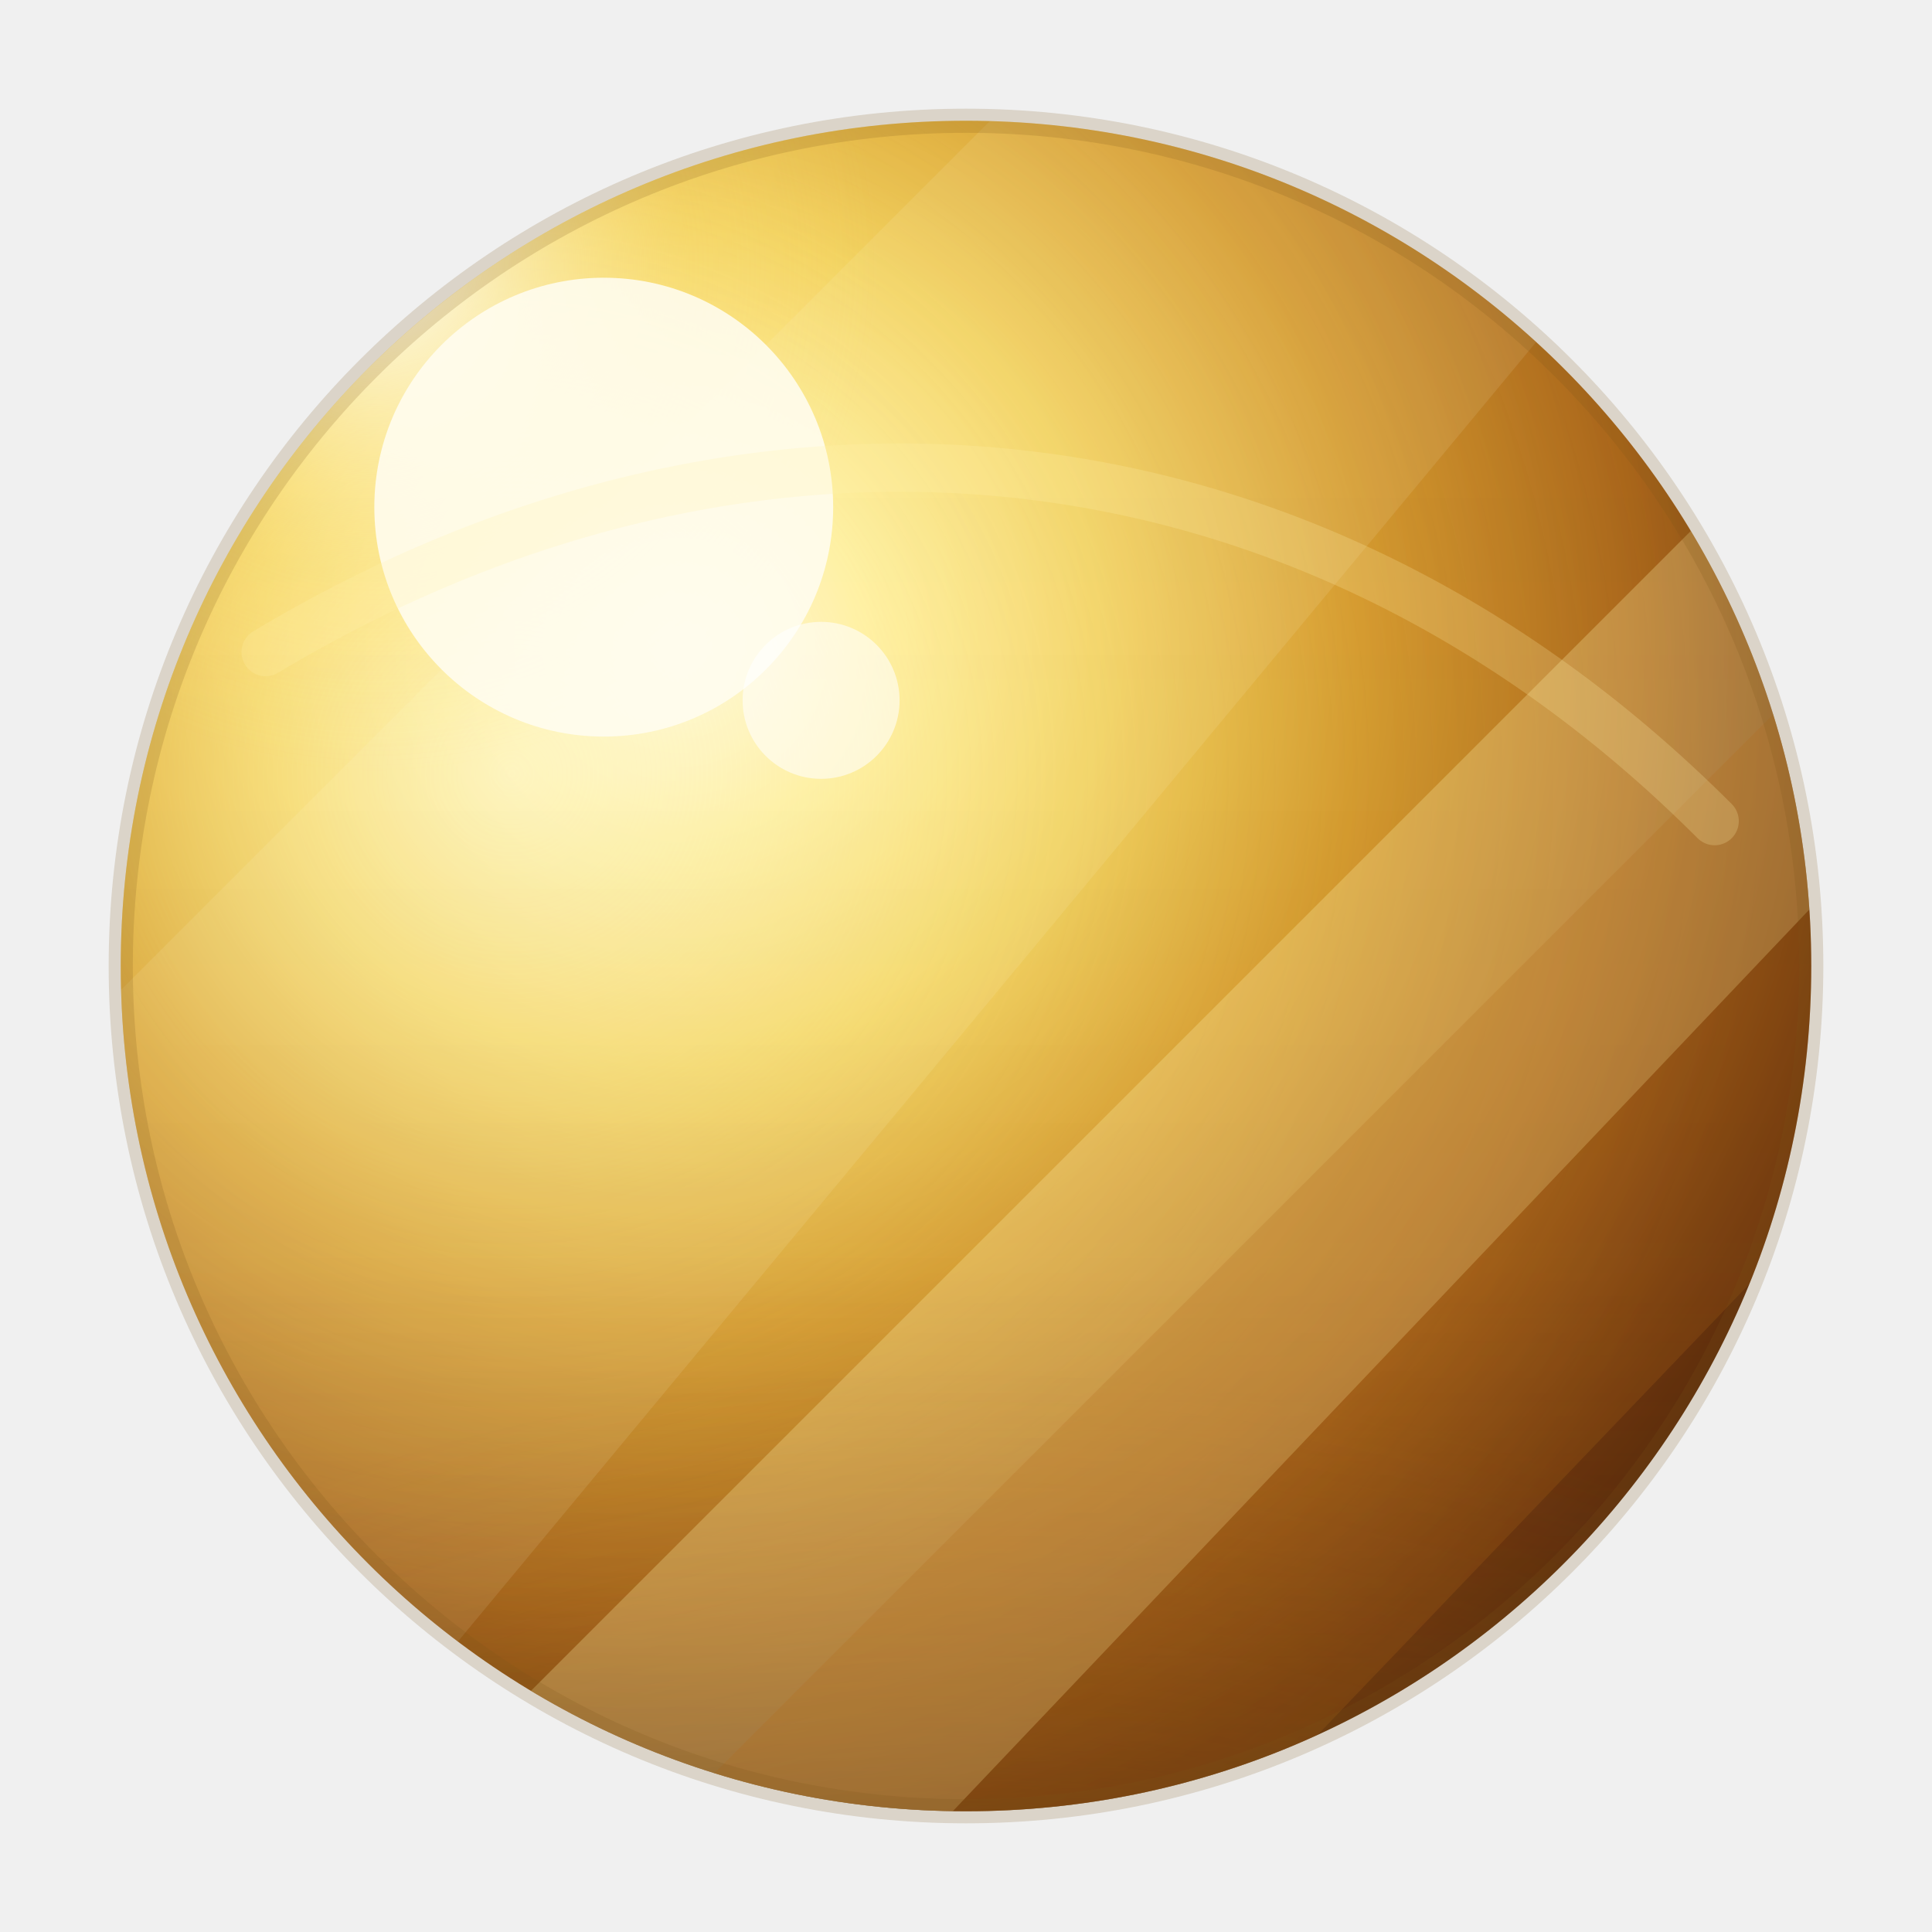
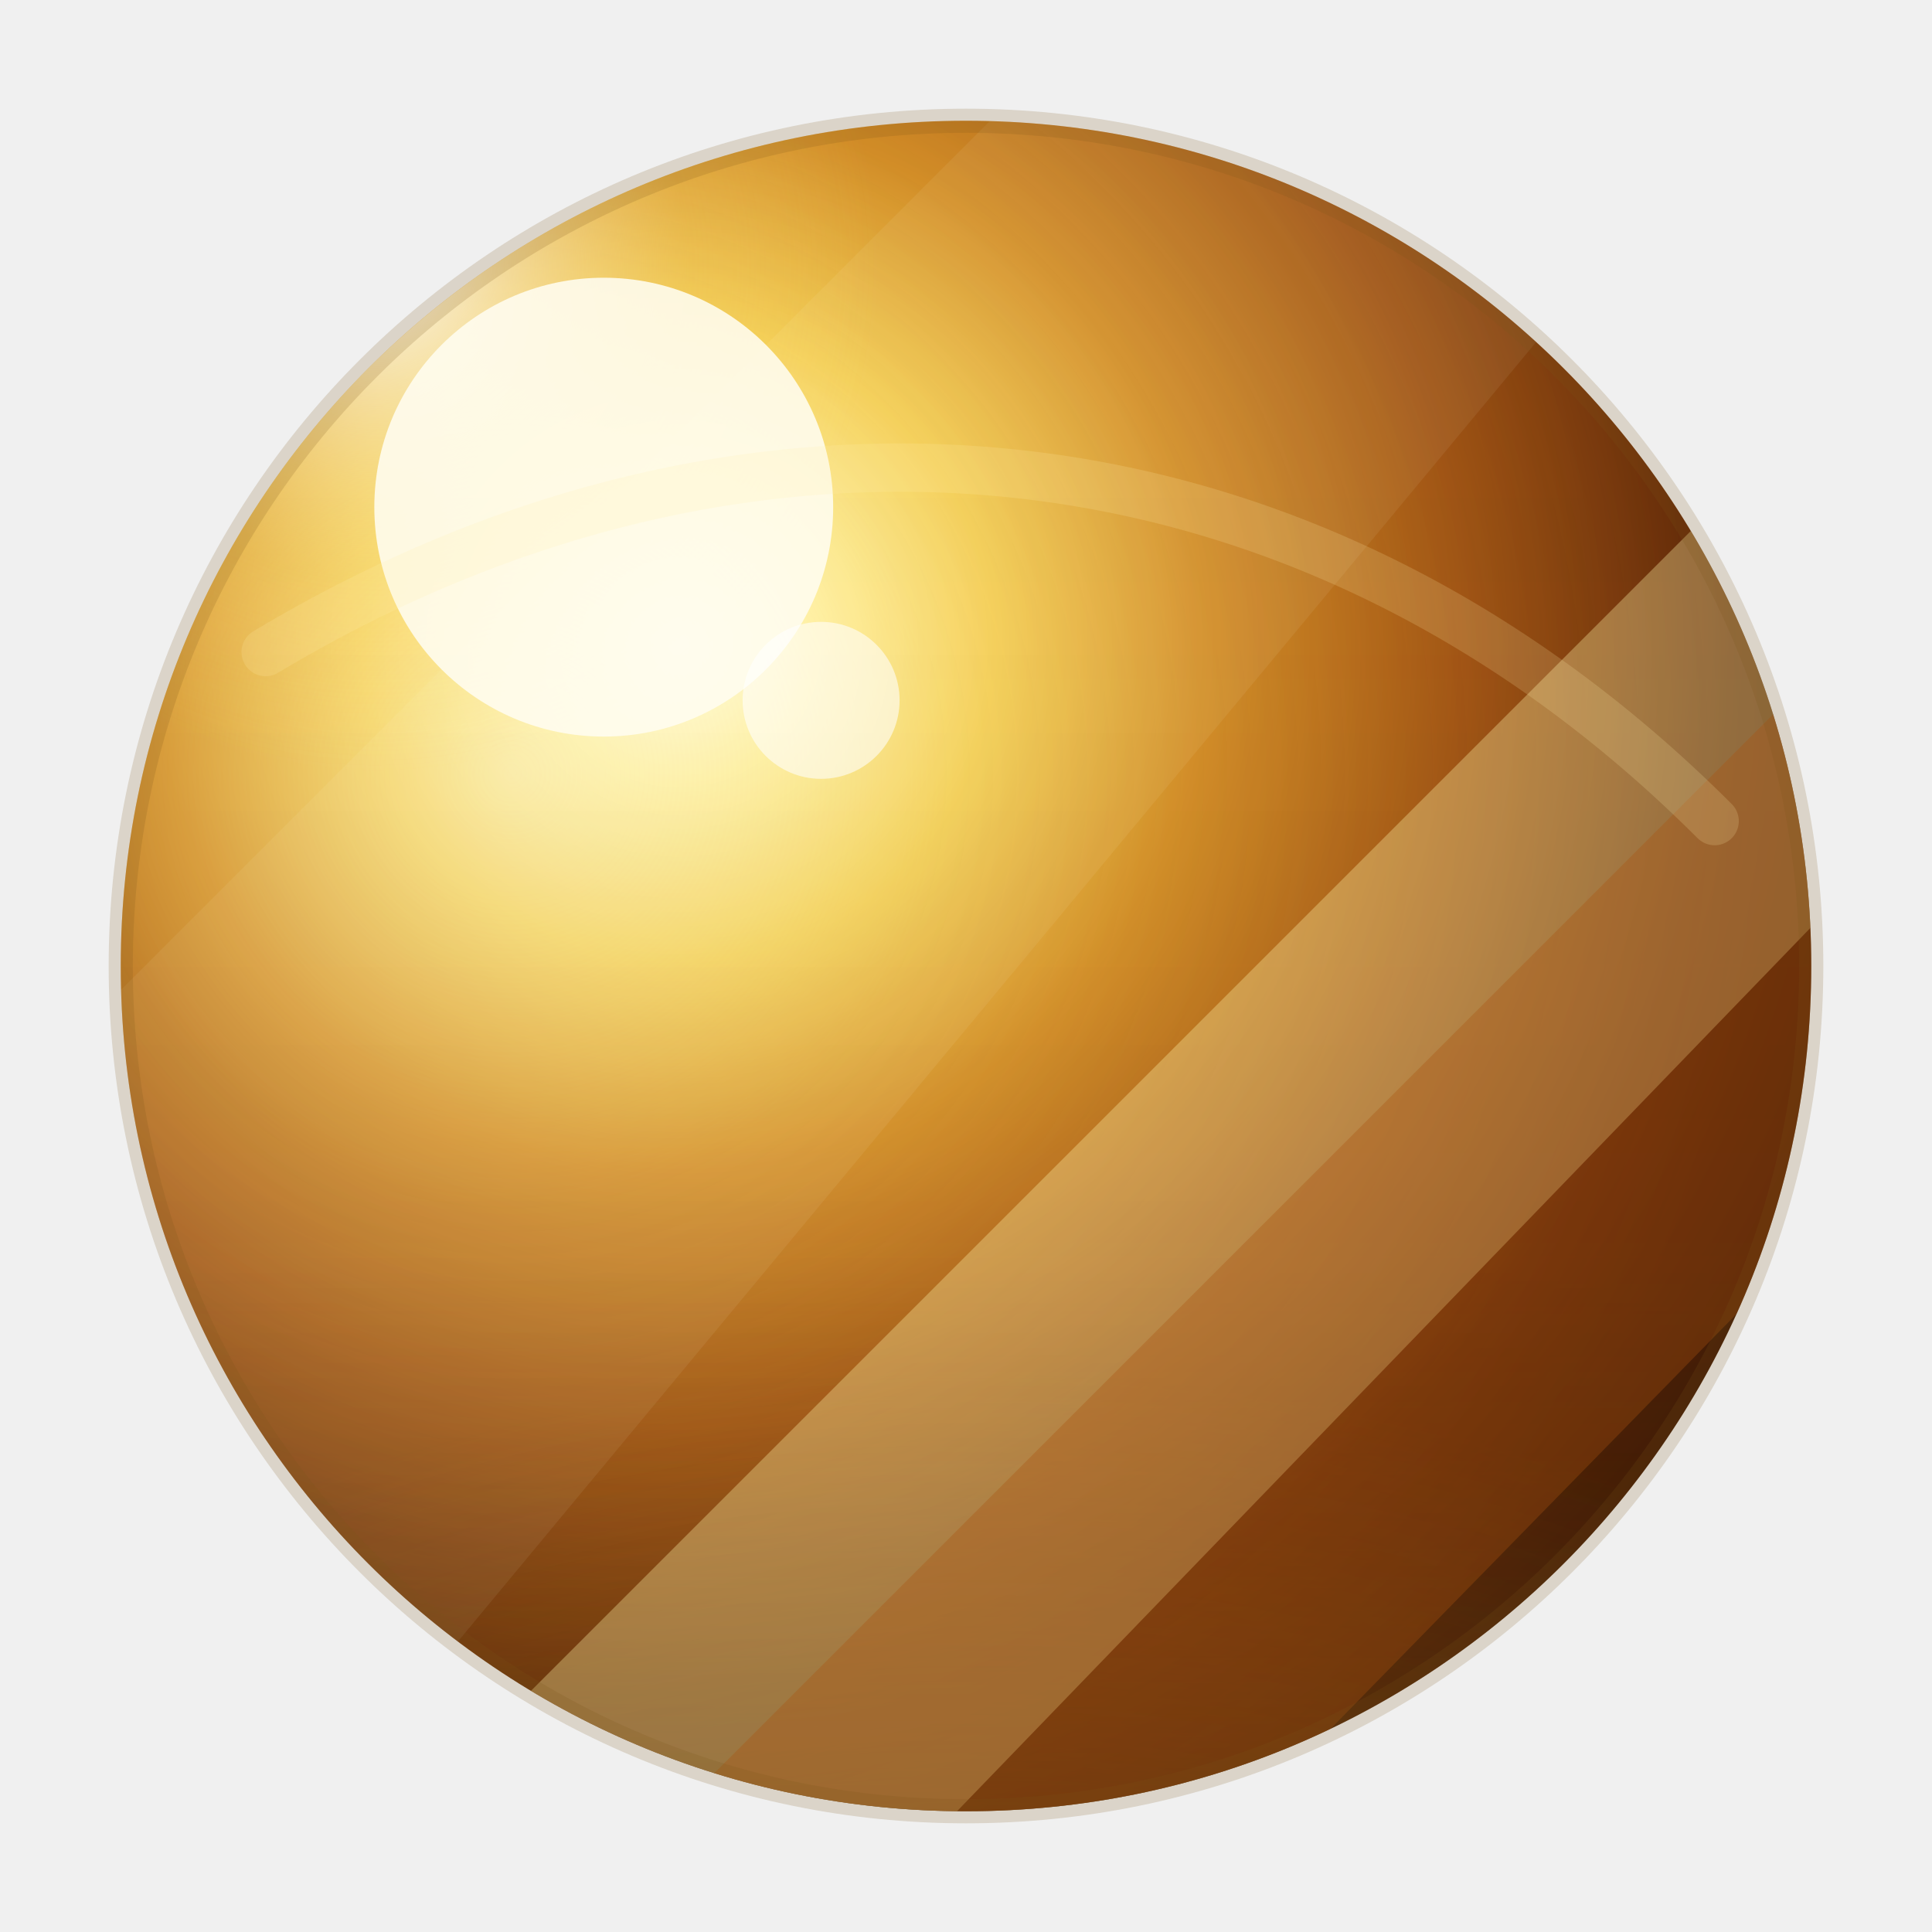
<svg xmlns="http://www.w3.org/2000/svg" viewBox="0 0 160 160">
  <defs>
-     <radialGradient id="base" cx="33%" cy="31%" r="92%">
+     <radialGradient id="base" cx="33%" cy="31%" r="89%">
      <stop offset="0" stop-color="#fffef4" />
-       <stop offset="0.12" stop-color="#fff1a1" />
-       <stop offset="0.27" stop-color="#f3d35d" />
-       <stop offset="0.44" stop-color="#d49a2e" />
-       <stop offset="0.62" stop-color="#a8641a" />
-       <stop offset="0.78" stop-color="#67320d" />
-       <stop offset="1" stop-color="#251205" />
+       <stop offset="0.09" stop-color="#fff1a1" />
+       <stop offset="0.21" stop-color="#f2ca4b" />
+       <stop offset="0.35" stop-color="#cf8721" />
+       <stop offset="0.52" stop-color="#9d5012" />
+       <stop offset="0.7" stop-color="#5b2507" />
+       <stop offset="1" stop-color="#1f0d03" />
    </radialGradient>
    <radialGradient id="leftGlow" cx="24%" cy="39%" r="72%">
-       <stop offset="0" stop-color="#fff9d5" stop-opacity=".58" />
-       <stop offset=".34" stop-color="#ffe98e" stop-opacity=".24" />
+       <stop offset="0" stop-color="#fff9d5" stop-opacity="0.5" />
+       <stop offset=".34" stop-color="#ffe98e" stop-opacity="0.16" />
      <stop offset=".72" stop-color="#dba33b" stop-opacity=".08" />
      <stop offset="1" stop-color="#dba33b" stop-opacity="0" />
    </radialGradient>
    <radialGradient id="flare" cx="31%" cy="30%" r="42%">
      <stop offset="0" stop-color="#ffffff" stop-opacity=".95" />
      <stop offset=".24" stop-color="#fffce7" stop-opacity=".56" />
      <stop offset=".62" stop-color="#ffe88d" stop-opacity=".16" />
      <stop offset="1" stop-color="#ffe88d" stop-opacity="0" />
    </radialGradient>
    <linearGradient id="bottomShade" x1="80" y1="38" x2="80" y2="170" gradientUnits="userSpaceOnUse">
      <stop offset="0" stop-color="#4b260a" stop-opacity="0" />
      <stop offset=".5" stop-color="#70400f" stop-opacity=".04" />
      <stop offset=".74" stop-color="#74410f" stop-opacity=".24" />
      <stop offset="1" stop-color="#281307" stop-opacity=".72" />
    </linearGradient>
    <radialGradient id="bottomBrown" cx="50%" cy="104%" r="76%">
-       <stop offset="0" stop-color="#281307" stop-opacity=".92" />
-       <stop offset=".34" stop-color="#70400f" stop-opacity=".55" />
-       <stop offset=".66" stop-color="#a66b1e" stop-opacity=".16" />
+       <stop offset="0" stop-color="#281307" stop-opacity="0.94" />
+       <stop offset=".34" stop-color="#70400f" stop-opacity="0.6" />
+       <stop offset=".66" stop-color="#a66b1e" stop-opacity="0.2" />
      <stop offset="1" stop-color="#a66b1e" stop-opacity="0" />
    </radialGradient>
    <clipPath id="clip">
      <circle cx="80" cy="80" r="70" />
    </clipPath>
  </defs>
  <circle cx="80" cy="80" r="70" fill="url(#base)" />
  <g clip-path="url(#clip)">
    <circle cx="80" cy="80" r="72" fill="url(#leftGlow)" />
    <ellipse cx="80" cy="139" rx="82" ry="58" fill="url(#bottomBrown)" />
-     <circle cx="80" cy="80" r="72" fill="url(#bottomShade)" opacity=".62" />
-     <path d="M92 172 172 92v80z" fill="#3a1706" opacity=".28" />
-     <path d="M12 172 172 12v40L58 172z" fill="#fff2a8" opacity=".28" />
-     <path d="M34 172 172 34v44L82 172z" fill="#b36a18" opacity=".22" />
-     <path d="M-16 108 108 -16h56L8 172H-16z" fill="#fffbe2" opacity=".1" />
+     <circle cx="80" cy="80" r="72" fill="url(#bottomShade)" opacity="0.7" />
+     <path d="M88 172 172 88v84z" fill="#2f1004" opacity="0.36" />
+     <path d="M12 172 172 12v42L58 172z" fill="#fff2a8" opacity="0.34" />
+     <path d="M34 172 172 34v46L82 172z" fill="#a9520e" opacity="0.34" />
+     <path d="M-16 108 108 -16h56L8 172H-16z" fill="#fffbe2" opacity="0.07" />
    <circle cx="50" cy="42" r="50" fill="url(#flare)" />
    <circle cx="50" cy="42" r="19" fill="#fffdf0" opacity=".88" />
    <circle cx="68" cy="58" r="6.5" fill="#ffffff" opacity=".58" />
-     <path d="M22 54c40-24 86-20 120 14" fill="none" stroke="#fff0ad" stroke-opacity=".22" stroke-width="4" stroke-linecap="round" />
+     <path d="M22 54c40-24 86-20 120 14" fill="none" stroke="#fff0ad" stroke-opacity="0.18" stroke-width="4" stroke-linecap="round" />
  </g>
  <circle cx="80" cy="80" r="70" fill="none" stroke="#7b5318" stroke-opacity=".18" stroke-width="2" />
</svg>
